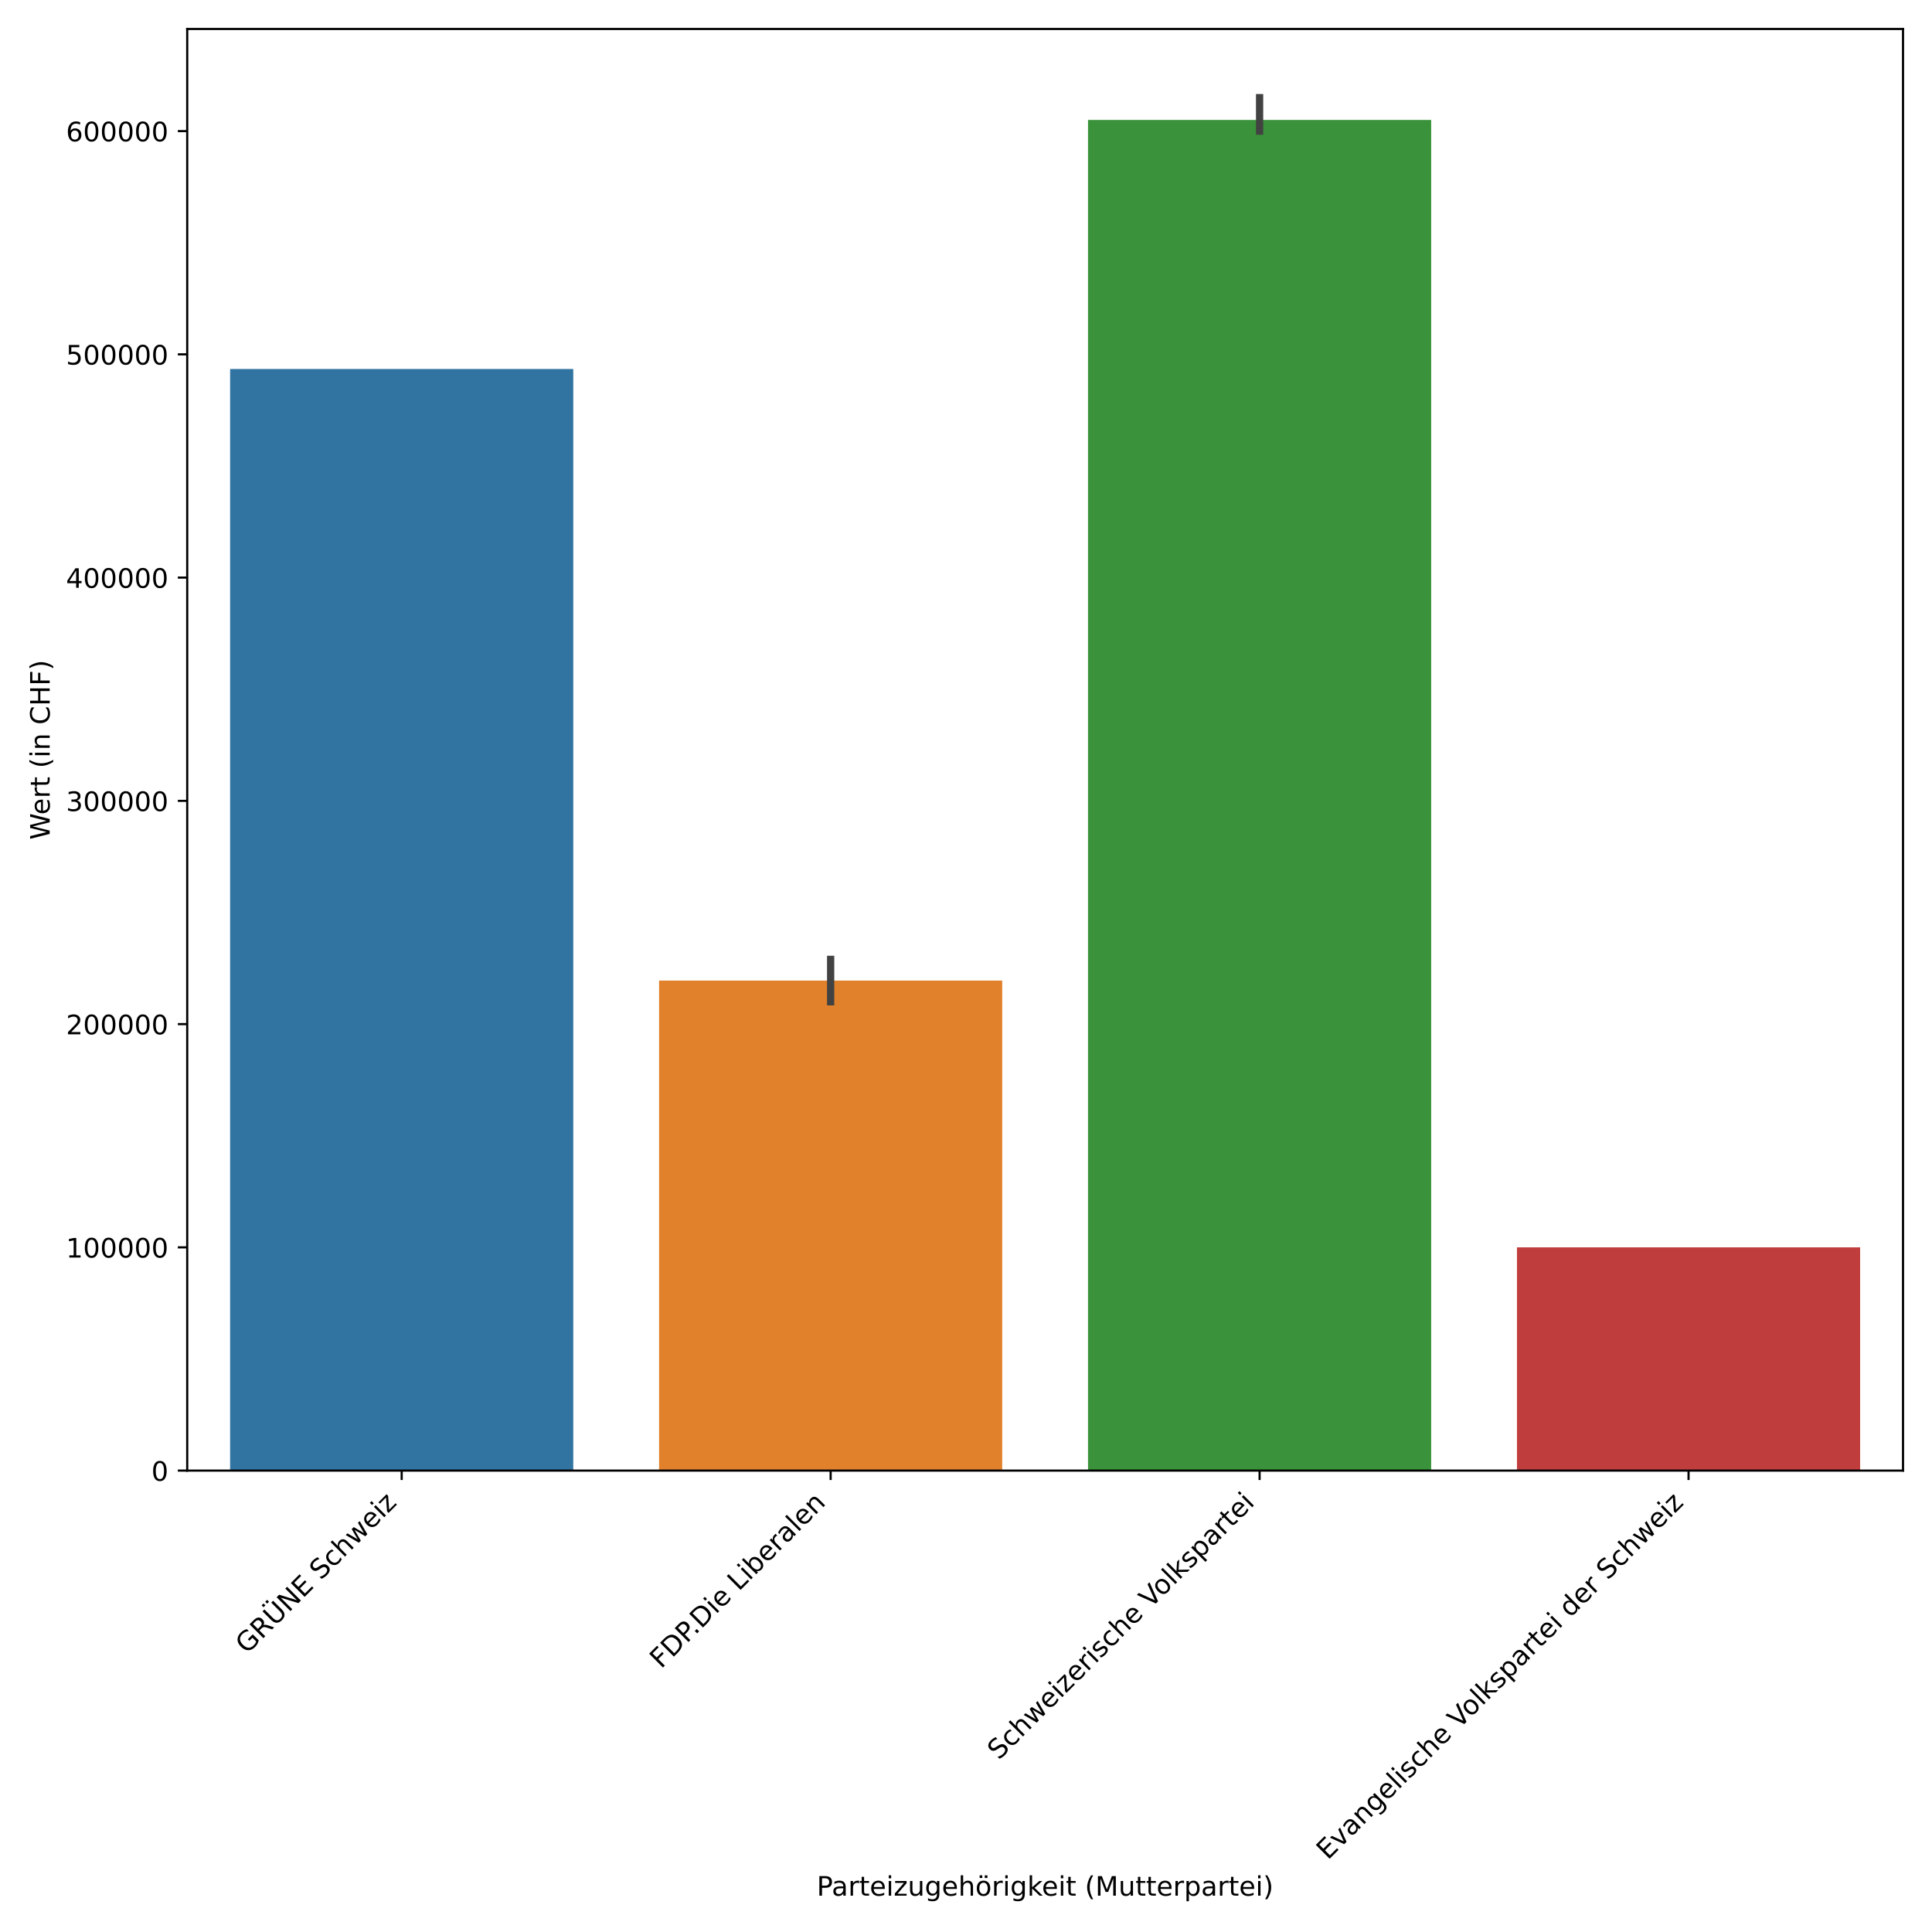
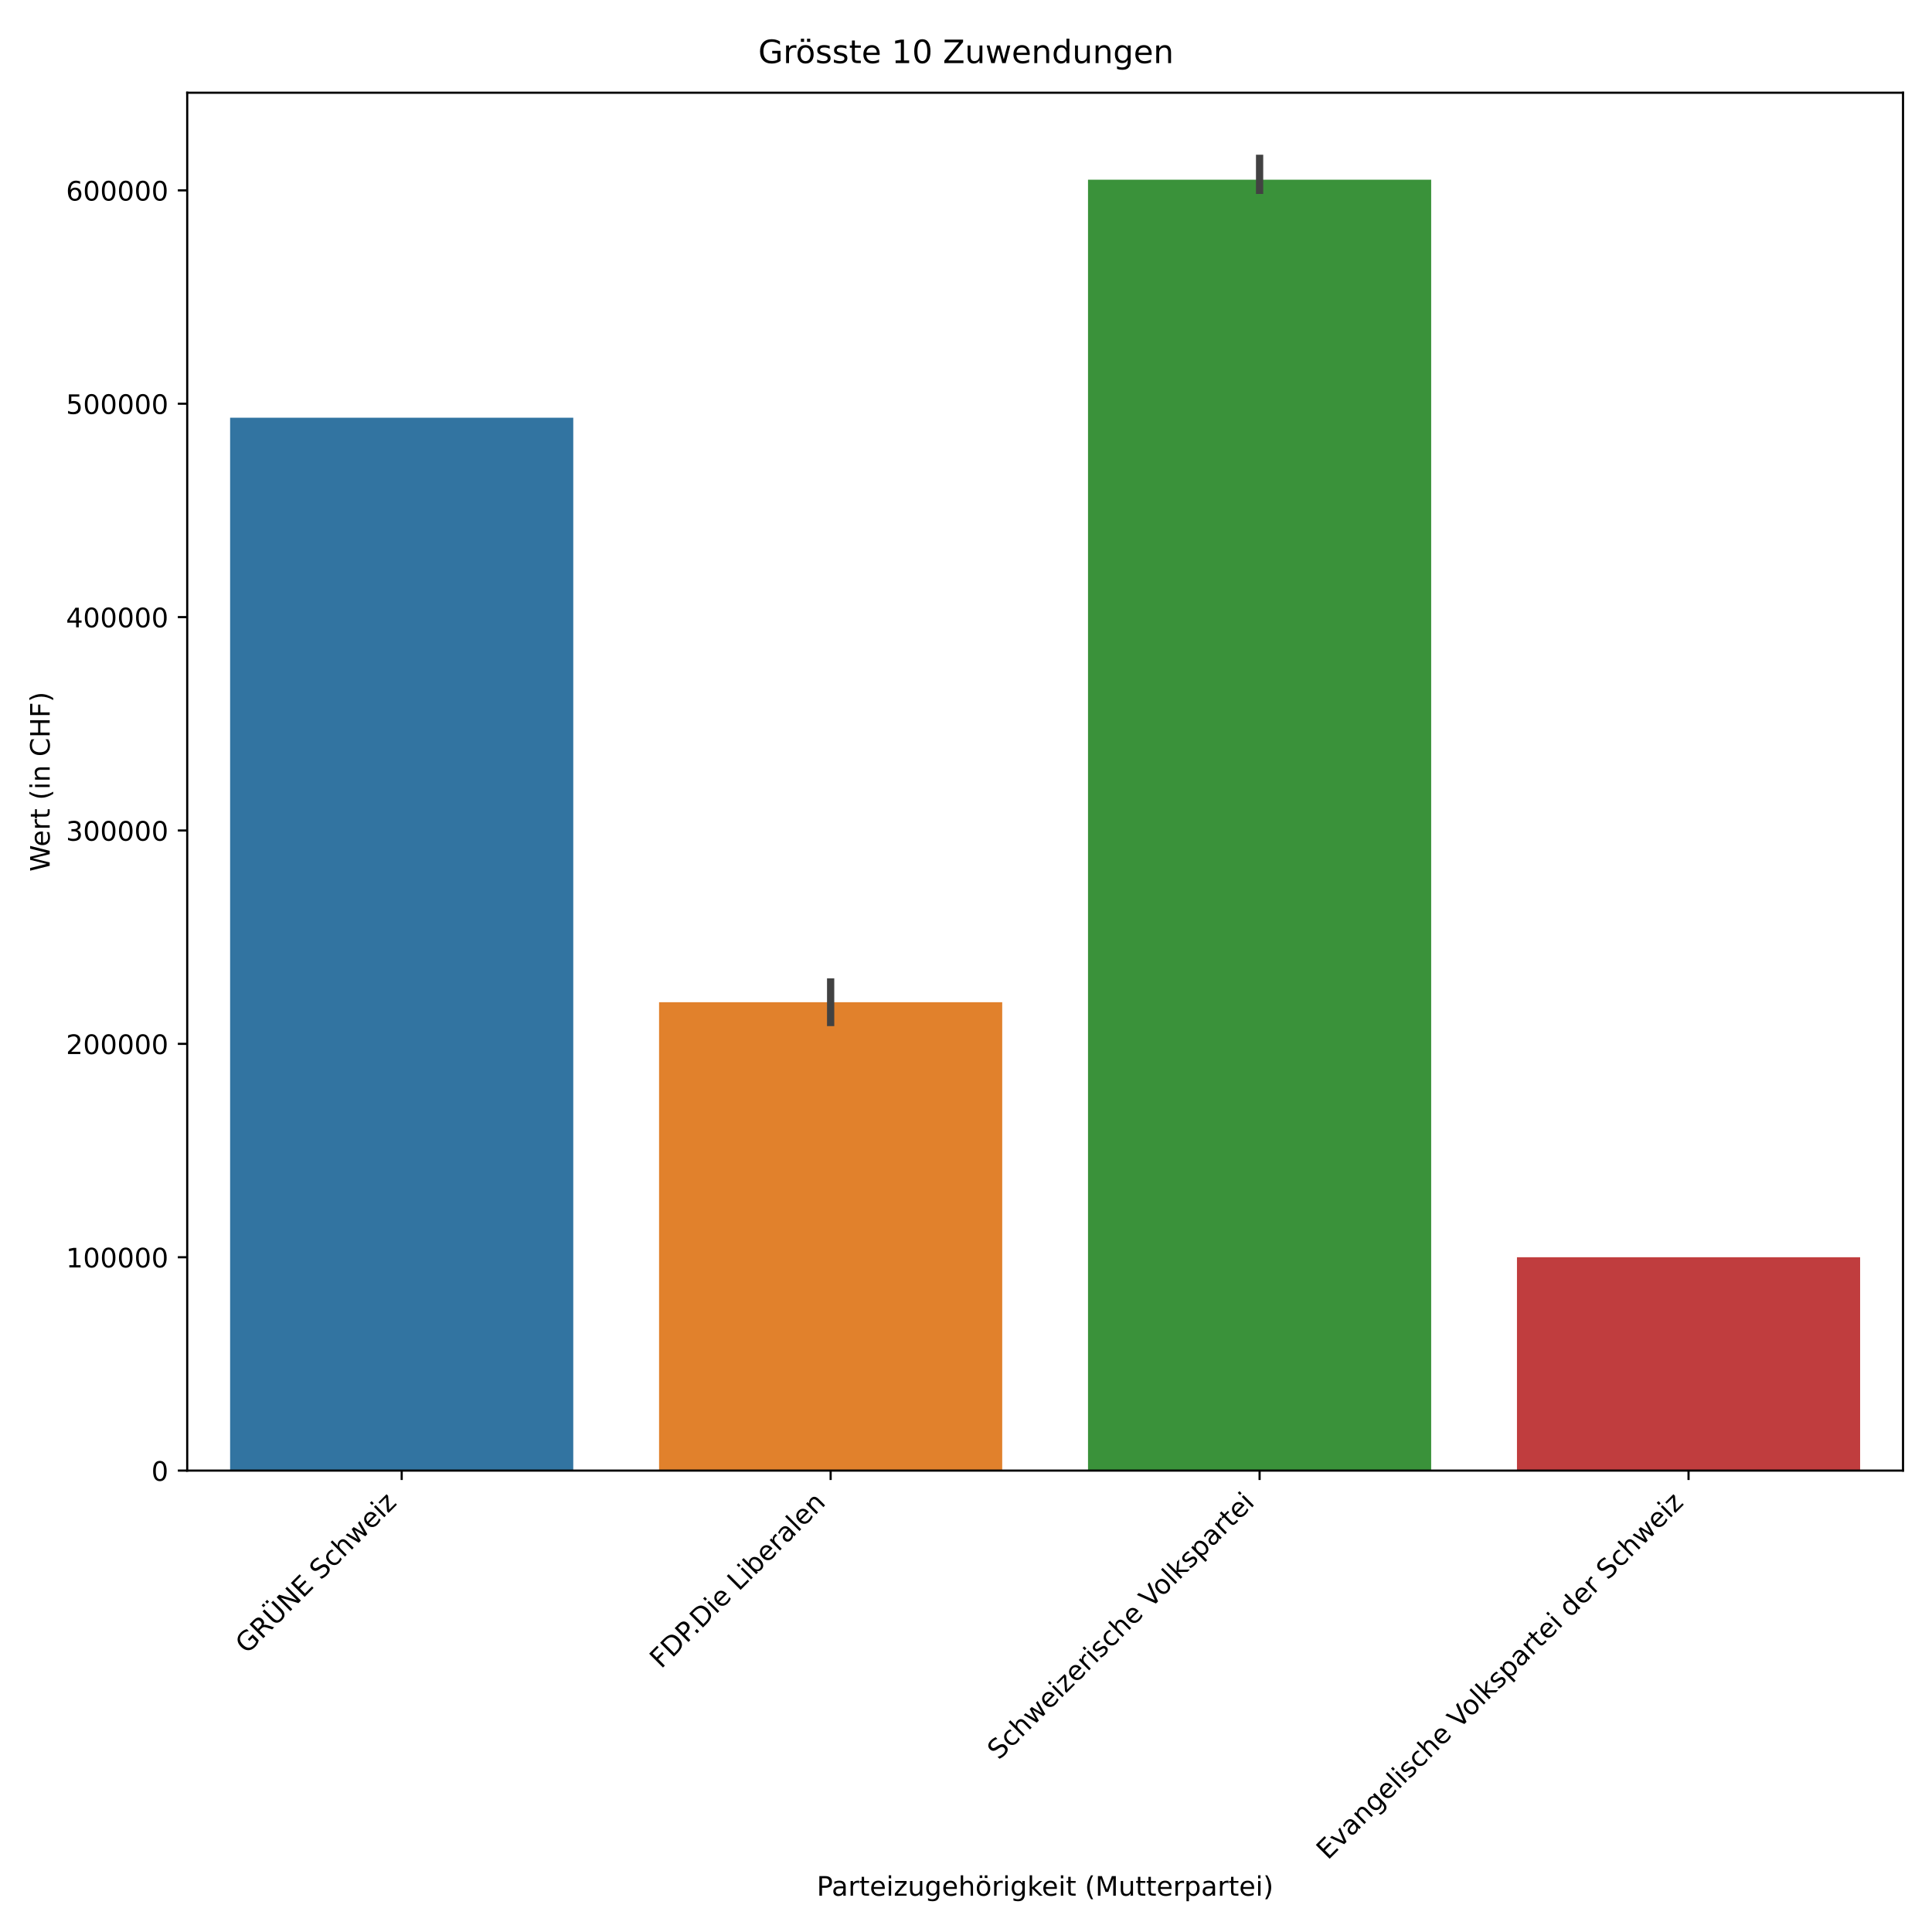
<svg xmlns="http://www.w3.org/2000/svg" xmlns:xlink="http://www.w3.org/1999/xlink" width="720pt" height="720pt" viewBox="0 0 720 720" version="1.1">
  <defs>
    <style type="text/css">*{stroke-linejoin: round; stroke-linecap: butt}</style>
  </defs>
  <g id="figure_1">
    <g id="patch_1">
      <path d="M 0 720  L 720 720  L 720 0  L 0 0  z " style="fill: #ffffff" />
    </g>
    <g id="axes_1">
      <g id="patch_2">
-         <path d="M 69.77 548.049  L 709.2 548.049  L 709.2 10.8  L 69.77 10.8  z " style="fill: #ffffff" />
+         <path d="M 69.77 548.049  L 709.2 548.049  L 709.2 34.56  L 69.77 34.56  z " style="fill: #ffffff" />
      </g>
      <g id="patch_3">
-         <path d="M 85.756 548.049  L 213.642 548.049  L 213.642 137.51  L 85.756 137.51  z " clip-path="url(#p9448853e9c)" style="fill: #3274a1" />
+         <path d="M 85.756 548.049  L 213.642 548.049  L 213.642 155.666  L 85.756 155.666  z " clip-path="url(#p81a9dfb0d1)" style="fill: #3274a1" />
      </g>
      <g id="patch_4">
-         <path d="M 245.613 548.049  L 373.499 548.049  L 373.499 365.43  L 245.613 365.43  z " clip-path="url(#p9448853e9c)" style="fill: #e1812c" />
+         <path d="M 245.613 548.049  L 373.499 548.049  L 373.499 373.507  L 245.613 373.507  z " clip-path="url(#p81a9dfb0d1)" style="fill: #e1812c" />
      </g>
      <g id="patch_5">
-         <path d="M 405.471 548.049  L 533.357 548.049  L 533.357 44.703  L 405.471 44.703  z " clip-path="url(#p9448853e9c)" style="fill: #3a923a" />
+         <path d="M 405.471 548.049  L 533.357 548.049  L 533.357 66.964  L 405.471 66.964  z " clip-path="url(#p81a9dfb0d1)" style="fill: #3a923a" />
      </g>
      <g id="patch_6">
-         <path d="M 565.328 548.049  L 693.214 548.049  L 693.214 464.852  L 565.328 464.852  z " clip-path="url(#p9448853e9c)" style="fill: #c03d3e" />
+         <path d="M 565.328 548.049  L 693.214 548.049  L 693.214 468.531  L 565.328 468.531  z " clip-path="url(#p81a9dfb0d1)" style="fill: #c03d3e" />
      </g>
      <g id="matplotlib.axis_1">
        <g id="xtick_1">
          <g id="line2d_1">
            <defs>
-               <path id="mc934dbb5d5" d="M 0 0  L 0 3.5  " style="stroke: #000000; stroke-width: 0.8" />
+               <path id="m076ecccdda" d="M 0 0  L 0 3.5  " style="stroke: #000000; stroke-width: 0.8" />
            </defs>
            <g>
-               <use xlink:href="#mc934dbb5d5" x="149.699" y="548.049" style="stroke: #000000; stroke-width: 0.8" />
+               <use xlink:href="#m076ecccdda" x="149.699" y="548.049" style="stroke: #000000; stroke-width: 0.8" />
            </g>
          </g>
          <g id="text_1">
            <g transform="translate(91.98779 616.6625) rotate(-45) scale(0.1 -0.1)">
              <defs>
                <path id="DejaVuSans-47" d="M 3809 666  L 3809 1919  L 2778 1919  L 2778 2438  L 4434 2438  L 4434 434  Q 4069 175 3628 42  Q 3188 -91 2688 -91  Q 1594 -91 976 548  Q 359 1188 359 2328  Q 359 3472 976 4111  Q 1594 4750 2688 4750  Q 3144 4750 3555 4637  Q 3966 4525 4313 4306  L 4313 3634  Q 3963 3931 3569 4081  Q 3175 4231 2741 4231  Q 1884 4231 1454 3753  Q 1025 3275 1025 2328  Q 1025 1384 1454 906  Q 1884 428 2741 428  Q 3075 428 3337 486  Q 3600 544 3809 666  z " transform="scale(0.015625)" />
                <path id="DejaVuSans-52" d="M 2841 2188  Q 3044 2119 3236 1894  Q 3428 1669 3622 1275  L 4263 0  L 3584 0  L 2988 1197  Q 2756 1666 2539 1819  Q 2322 1972 1947 1972  L 1259 1972  L 1259 0  L 628 0  L 628 4666  L 2053 4666  Q 2853 4666 3247 4331  Q 3641 3997 3641 3322  Q 3641 2881 3436 2590  Q 3231 2300 2841 2188  z M 1259 4147  L 1259 2491  L 2053 2491  Q 2509 2491 2742 2702  Q 2975 2913 2975 3322  Q 2975 3731 2742 3939  Q 2509 4147 2053 4147  L 1259 4147  z " transform="scale(0.015625)" />
                <path id="DejaVuSans-dc" d="M 556 4666  L 1191 4666  L 1191 1831  Q 1191 1081 1462 751  Q 1734 422 2344 422  Q 2950 422 3222 751  Q 3494 1081 3494 1831  L 3494 4666  L 4128 4666  L 4128 1753  Q 4128 841 3676 375  Q 3225 -91 2344 -91  Q 1459 -91 1007 375  Q 556 841 556 1753  L 556 4666  z M 2638 5830  L 3272 5830  L 3272 5196  L 2638 5196  L 2638 5830  z M 1416 5830  L 2050 5830  L 2050 5196  L 1416 5196  L 1416 5830  z " transform="scale(0.015625)" />
                <path id="DejaVuSans-4e" d="M 628 4666  L 1478 4666  L 3547 763  L 3547 4666  L 4159 4666  L 4159 0  L 3309 0  L 1241 3903  L 1241 0  L 628 0  L 628 4666  z " transform="scale(0.015625)" />
                <path id="DejaVuSans-45" d="M 628 4666  L 3578 4666  L 3578 4134  L 1259 4134  L 1259 2753  L 3481 2753  L 3481 2222  L 1259 2222  L 1259 531  L 3634 531  L 3634 0  L 628 0  L 628 4666  z " transform="scale(0.015625)" />
                <path id="DejaVuSans-20" transform="scale(0.015625)" />
                <path id="DejaVuSans-53" d="M 3425 4513  L 3425 3897  Q 3066 4069 2747 4153  Q 2428 4238 2131 4238  Q 1616 4238 1336 4038  Q 1056 3838 1056 3469  Q 1056 3159 1242 3001  Q 1428 2844 1947 2747  L 2328 2669  Q 3034 2534 3370 2195  Q 3706 1856 3706 1288  Q 3706 609 3251 259  Q 2797 -91 1919 -91  Q 1588 -91 1214 -16  Q 841 59 441 206  L 441 856  Q 825 641 1194 531  Q 1563 422 1919 422  Q 2459 422 2753 634  Q 3047 847 3047 1241  Q 3047 1584 2836 1778  Q 2625 1972 2144 2069  L 1759 2144  Q 1053 2284 737 2584  Q 422 2884 422 3419  Q 422 4038 858 4394  Q 1294 4750 2059 4750  Q 2388 4750 2728 4690  Q 3069 4631 3425 4513  z " transform="scale(0.015625)" />
                <path id="DejaVuSans-63" d="M 3122 3366  L 3122 2828  Q 2878 2963 2633 3030  Q 2388 3097 2138 3097  Q 1578 3097 1268 2742  Q 959 2388 959 1747  Q 959 1106 1268 751  Q 1578 397 2138 397  Q 2388 397 2633 464  Q 2878 531 3122 666  L 3122 134  Q 2881 22 2623 -34  Q 2366 -91 2075 -91  Q 1284 -91 818 406  Q 353 903 353 1747  Q 353 2603 823 3093  Q 1294 3584 2113 3584  Q 2378 3584 2631 3529  Q 2884 3475 3122 3366  z " transform="scale(0.015625)" />
                <path id="DejaVuSans-68" d="M 3513 2113  L 3513 0  L 2938 0  L 2938 2094  Q 2938 2591 2744 2837  Q 2550 3084 2163 3084  Q 1697 3084 1428 2787  Q 1159 2491 1159 1978  L 1159 0  L 581 0  L 581 4863  L 1159 4863  L 1159 2956  Q 1366 3272 1645 3428  Q 1925 3584 2291 3584  Q 2894 3584 3203 3211  Q 3513 2838 3513 2113  z " transform="scale(0.015625)" />
                <path id="DejaVuSans-77" d="M 269 3500  L 844 3500  L 1563 769  L 2278 3500  L 2956 3500  L 3675 769  L 4391 3500  L 4966 3500  L 4050 0  L 3372 0  L 2619 2869  L 1863 0  L 1184 0  L 269 3500  z " transform="scale(0.015625)" />
                <path id="DejaVuSans-65" d="M 3597 1894  L 3597 1613  L 953 1613  Q 991 1019 1311 708  Q 1631 397 2203 397  Q 2534 397 2845 478  Q 3156 559 3463 722  L 3463 178  Q 3153 47 2828 -22  Q 2503 -91 2169 -91  Q 1331 -91 842 396  Q 353 884 353 1716  Q 353 2575 817 3079  Q 1281 3584 2069 3584  Q 2775 3584 3186 3129  Q 3597 2675 3597 1894  z M 3022 2063  Q 3016 2534 2758 2815  Q 2500 3097 2075 3097  Q 1594 3097 1305 2825  Q 1016 2553 972 2059  L 3022 2063  z " transform="scale(0.015625)" />
                <path id="DejaVuSans-69" d="M 603 3500  L 1178 3500  L 1178 0  L 603 0  L 603 3500  z M 603 4863  L 1178 4863  L 1178 4134  L 603 4134  L 603 4863  z " transform="scale(0.015625)" />
                <path id="DejaVuSans-7a" d="M 353 3500  L 3084 3500  L 3084 2975  L 922 459  L 3084 459  L 3084 0  L 275 0  L 275 525  L 2438 3041  L 353 3041  L 353 3500  z " transform="scale(0.015625)" />
              </defs>
              <use xlink:href="#DejaVuSans-47" />
              <use xlink:href="#DejaVuSans-52" x="77.49" />
              <use xlink:href="#DejaVuSans-dc" x="146.973" />
              <use xlink:href="#DejaVuSans-4e" x="220.166" />
              <use xlink:href="#DejaVuSans-45" x="294.971" />
              <use xlink:href="#DejaVuSans-20" x="358.154" />
              <use xlink:href="#DejaVuSans-53" x="389.941" />
              <use xlink:href="#DejaVuSans-63" x="453.418" />
              <use xlink:href="#DejaVuSans-68" x="508.398" />
              <use xlink:href="#DejaVuSans-77" x="571.777" />
              <use xlink:href="#DejaVuSans-65" x="653.564" />
              <use xlink:href="#DejaVuSans-69" x="715.088" />
              <use xlink:href="#DejaVuSans-7a" x="742.871" />
            </g>
          </g>
        </g>
        <g id="xtick_2">
          <g id="line2d_2">
            <g>
-               <use xlink:href="#mc934dbb5d5" x="309.556" y="548.049" style="stroke: #000000; stroke-width: 0.8" />
+               <use xlink:href="#m076ecccdda" x="309.556" y="548.049" style="stroke: #000000; stroke-width: 0.8" />
            </g>
          </g>
          <g id="text_2">
            <g transform="translate(246.3796 622.1282) rotate(-45) scale(0.1 -0.1)">
              <defs>
                <path id="DejaVuSans-46" d="M 628 4666  L 3309 4666  L 3309 4134  L 1259 4134  L 1259 2759  L 3109 2759  L 3109 2228  L 1259 2228  L 1259 0  L 628 0  L 628 4666  z " transform="scale(0.015625)" />
                <path id="DejaVuSans-44" d="M 1259 4147  L 1259 519  L 2022 519  Q 2988 519 3436 956  Q 3884 1394 3884 2338  Q 3884 3275 3436 3711  Q 2988 4147 2022 4147  L 1259 4147  z M 628 4666  L 1925 4666  Q 3281 4666 3915 4102  Q 4550 3538 4550 2338  Q 4550 1131 3912 565  Q 3275 0 1925 0  L 628 0  L 628 4666  z " transform="scale(0.015625)" />
                <path id="DejaVuSans-50" d="M 1259 4147  L 1259 2394  L 2053 2394  Q 2494 2394 2734 2622  Q 2975 2850 2975 3272  Q 2975 3691 2734 3919  Q 2494 4147 2053 4147  L 1259 4147  z M 628 4666  L 2053 4666  Q 2838 4666 3239 4311  Q 3641 3956 3641 3272  Q 3641 2581 3239 2228  Q 2838 1875 2053 1875  L 1259 1875  L 1259 0  L 628 0  L 628 4666  z " transform="scale(0.015625)" />
                <path id="DejaVuSans-2e" d="M 684 794  L 1344 794  L 1344 0  L 684 0  L 684 794  z " transform="scale(0.015625)" />
                <path id="DejaVuSans-4c" d="M 628 4666  L 1259 4666  L 1259 531  L 3531 531  L 3531 0  L 628 0  L 628 4666  z " transform="scale(0.015625)" />
                <path id="DejaVuSans-62" d="M 3116 1747  Q 3116 2381 2855 2742  Q 2594 3103 2138 3103  Q 1681 3103 1420 2742  Q 1159 2381 1159 1747  Q 1159 1113 1420 752  Q 1681 391 2138 391  Q 2594 391 2855 752  Q 3116 1113 3116 1747  z M 1159 2969  Q 1341 3281 1617 3432  Q 1894 3584 2278 3584  Q 2916 3584 3314 3078  Q 3713 2572 3713 1747  Q 3713 922 3314 415  Q 2916 -91 2278 -91  Q 1894 -91 1617 61  Q 1341 213 1159 525  L 1159 0  L 581 0  L 581 4863  L 1159 4863  L 1159 2969  z " transform="scale(0.015625)" />
                <path id="DejaVuSans-72" d="M 2631 2963  Q 2534 3019 2420 3045  Q 2306 3072 2169 3072  Q 1681 3072 1420 2755  Q 1159 2438 1159 1844  L 1159 0  L 581 0  L 581 3500  L 1159 3500  L 1159 2956  Q 1341 3275 1631 3429  Q 1922 3584 2338 3584  Q 2397 3584 2469 3576  Q 2541 3569 2628 3553  L 2631 2963  z " transform="scale(0.015625)" />
                <path id="DejaVuSans-61" d="M 2194 1759  Q 1497 1759 1228 1600  Q 959 1441 959 1056  Q 959 750 1161 570  Q 1363 391 1709 391  Q 2188 391 2477 730  Q 2766 1069 2766 1631  L 2766 1759  L 2194 1759  z M 3341 1997  L 3341 0  L 2766 0  L 2766 531  Q 2569 213 2275 61  Q 1981 -91 1556 -91  Q 1019 -91 701 211  Q 384 513 384 1019  Q 384 1609 779 1909  Q 1175 2209 1959 2209  L 2766 2209  L 2766 2266  Q 2766 2663 2505 2880  Q 2244 3097 1772 3097  Q 1472 3097 1187 3025  Q 903 2953 641 2809  L 641 3341  Q 956 3463 1253 3523  Q 1550 3584 1831 3584  Q 2591 3584 2966 3190  Q 3341 2797 3341 1997  z " transform="scale(0.015625)" />
                <path id="DejaVuSans-6c" d="M 603 4863  L 1178 4863  L 1178 0  L 603 0  L 603 4863  z " transform="scale(0.015625)" />
                <path id="DejaVuSans-6e" d="M 3513 2113  L 3513 0  L 2938 0  L 2938 2094  Q 2938 2591 2744 2837  Q 2550 3084 2163 3084  Q 1697 3084 1428 2787  Q 1159 2491 1159 1978  L 1159 0  L 581 0  L 581 3500  L 1159 3500  L 1159 2956  Q 1366 3272 1645 3428  Q 1925 3584 2291 3584  Q 2894 3584 3203 3211  Q 3513 2838 3513 2113  z " transform="scale(0.015625)" />
              </defs>
              <use xlink:href="#DejaVuSans-46" />
              <use xlink:href="#DejaVuSans-44" x="57.52" />
              <use xlink:href="#DejaVuSans-50" x="134.521" />
              <use xlink:href="#DejaVuSans-2e" x="179.199" />
              <use xlink:href="#DejaVuSans-44" x="210.986" />
              <use xlink:href="#DejaVuSans-69" x="287.988" />
              <use xlink:href="#DejaVuSans-65" x="315.771" />
              <use xlink:href="#DejaVuSans-20" x="377.295" />
              <use xlink:href="#DejaVuSans-4c" x="409.082" />
              <use xlink:href="#DejaVuSans-69" x="464.795" />
              <use xlink:href="#DejaVuSans-62" x="492.578" />
              <use xlink:href="#DejaVuSans-65" x="556.055" />
              <use xlink:href="#DejaVuSans-72" x="617.578" />
              <use xlink:href="#DejaVuSans-61" x="658.691" />
              <use xlink:href="#DejaVuSans-6c" x="719.971" />
              <use xlink:href="#DejaVuSans-65" x="747.754" />
              <use xlink:href="#DejaVuSans-6e" x="809.277" />
            </g>
          </g>
        </g>
        <g id="xtick_3">
          <g id="line2d_3">
            <g>
-               <use xlink:href="#mc934dbb5d5" x="469.414" y="548.049" style="stroke: #000000; stroke-width: 0.8" />
+               <use xlink:href="#m076ecccdda" x="469.414" y="548.049" style="stroke: #000000; stroke-width: 0.8" />
            </g>
          </g>
          <g id="text_3">
            <g transform="translate(372.2274 656.1379) rotate(-45) scale(0.1 -0.1)">
              <defs>
                <path id="DejaVuSans-73" d="M 2834 3397  L 2834 2853  Q 2591 2978 2328 3040  Q 2066 3103 1784 3103  Q 1356 3103 1142 2972  Q 928 2841 928 2578  Q 928 2378 1081 2264  Q 1234 2150 1697 2047  L 1894 2003  Q 2506 1872 2764 1633  Q 3022 1394 3022 966  Q 3022 478 2636 193  Q 2250 -91 1575 -91  Q 1294 -91 989 -36  Q 684 19 347 128  L 347 722  Q 666 556 975 473  Q 1284 391 1588 391  Q 1994 391 2212 530  Q 2431 669 2431 922  Q 2431 1156 2273 1281  Q 2116 1406 1581 1522  L 1381 1569  Q 847 1681 609 1914  Q 372 2147 372 2553  Q 372 3047 722 3315  Q 1072 3584 1716 3584  Q 2034 3584 2315 3537  Q 2597 3491 2834 3397  z " transform="scale(0.015625)" />
                <path id="DejaVuSans-56" d="M 1831 0  L 50 4666  L 709 4666  L 2188 738  L 3669 4666  L 4325 4666  L 2547 0  L 1831 0  z " transform="scale(0.015625)" />
                <path id="DejaVuSans-6f" d="M 1959 3097  Q 1497 3097 1228 2736  Q 959 2375 959 1747  Q 959 1119 1226 758  Q 1494 397 1959 397  Q 2419 397 2687 759  Q 2956 1122 2956 1747  Q 2956 2369 2687 2733  Q 2419 3097 1959 3097  z M 1959 3584  Q 2709 3584 3137 3096  Q 3566 2609 3566 1747  Q 3566 888 3137 398  Q 2709 -91 1959 -91  Q 1206 -91 779 398  Q 353 888 353 1747  Q 353 2609 779 3096  Q 1206 3584 1959 3584  z " transform="scale(0.015625)" />
                <path id="DejaVuSans-6b" d="M 581 4863  L 1159 4863  L 1159 1991  L 2875 3500  L 3609 3500  L 1753 1863  L 3688 0  L 2938 0  L 1159 1709  L 1159 0  L 581 0  L 581 4863  z " transform="scale(0.015625)" />
                <path id="DejaVuSans-70" d="M 1159 525  L 1159 -1331  L 581 -1331  L 581 3500  L 1159 3500  L 1159 2969  Q 1341 3281 1617 3432  Q 1894 3584 2278 3584  Q 2916 3584 3314 3078  Q 3713 2572 3713 1747  Q 3713 922 3314 415  Q 2916 -91 2278 -91  Q 1894 -91 1617 61  Q 1341 213 1159 525  z M 3116 1747  Q 3116 2381 2855 2742  Q 2594 3103 2138 3103  Q 1681 3103 1420 2742  Q 1159 2381 1159 1747  Q 1159 1113 1420 752  Q 1681 391 2138 391  Q 2594 391 2855 752  Q 3116 1113 3116 1747  z " transform="scale(0.015625)" />
                <path id="DejaVuSans-74" d="M 1172 4494  L 1172 3500  L 2356 3500  L 2356 3053  L 1172 3053  L 1172 1153  Q 1172 725 1289 603  Q 1406 481 1766 481  L 2356 481  L 2356 0  L 1766 0  Q 1100 0 847 248  Q 594 497 594 1153  L 594 3053  L 172 3053  L 172 3500  L 594 3500  L 594 4494  L 1172 4494  z " transform="scale(0.015625)" />
              </defs>
              <use xlink:href="#DejaVuSans-53" />
              <use xlink:href="#DejaVuSans-63" x="63.477" />
              <use xlink:href="#DejaVuSans-68" x="118.457" />
              <use xlink:href="#DejaVuSans-77" x="181.836" />
              <use xlink:href="#DejaVuSans-65" x="263.623" />
              <use xlink:href="#DejaVuSans-69" x="325.146" />
              <use xlink:href="#DejaVuSans-7a" x="352.93" />
              <use xlink:href="#DejaVuSans-65" x="405.42" />
              <use xlink:href="#DejaVuSans-72" x="466.943" />
              <use xlink:href="#DejaVuSans-69" x="508.057" />
              <use xlink:href="#DejaVuSans-73" x="535.84" />
              <use xlink:href="#DejaVuSans-63" x="587.939" />
              <use xlink:href="#DejaVuSans-68" x="642.92" />
              <use xlink:href="#DejaVuSans-65" x="706.299" />
              <use xlink:href="#DejaVuSans-20" x="767.822" />
              <use xlink:href="#DejaVuSans-56" x="799.609" />
              <use xlink:href="#DejaVuSans-6f" x="860.268" />
              <use xlink:href="#DejaVuSans-6c" x="921.449" />
              <use xlink:href="#DejaVuSans-6b" x="949.232" />
              <use xlink:href="#DejaVuSans-73" x="1007.143" />
              <use xlink:href="#DejaVuSans-70" x="1059.242" />
              <use xlink:href="#DejaVuSans-61" x="1122.719" />
              <use xlink:href="#DejaVuSans-72" x="1183.998" />
              <use xlink:href="#DejaVuSans-74" x="1225.111" />
              <use xlink:href="#DejaVuSans-65" x="1264.32" />
              <use xlink:href="#DejaVuSans-69" x="1325.844" />
            </g>
          </g>
        </g>
        <g id="xtick_4">
          <g id="line2d_4">
            <g>
-               <use xlink:href="#mc934dbb5d5" x="629.271" y="548.049" style="stroke: #000000; stroke-width: 0.8" />
+               <use xlink:href="#m076ecccdda" x="629.271" y="548.049" style="stroke: #000000; stroke-width: 0.8" />
            </g>
          </g>
          <g id="text_4">
            <g transform="translate(494.8293 693.3936) rotate(-45) scale(0.1 -0.1)">
              <defs>
                <path id="DejaVuSans-76" d="M 191 3500  L 800 3500  L 1894 563  L 2988 3500  L 3597 3500  L 2284 0  L 1503 0  L 191 3500  z " transform="scale(0.015625)" />
                <path id="DejaVuSans-67" d="M 2906 1791  Q 2906 2416 2648 2759  Q 2391 3103 1925 3103  Q 1463 3103 1205 2759  Q 947 2416 947 1791  Q 947 1169 1205 825  Q 1463 481 1925 481  Q 2391 481 2648 825  Q 2906 1169 2906 1791  z M 3481 434  Q 3481 -459 3084 -895  Q 2688 -1331 1869 -1331  Q 1566 -1331 1297 -1286  Q 1028 -1241 775 -1147  L 775 -588  Q 1028 -725 1275 -790  Q 1522 -856 1778 -856  Q 2344 -856 2625 -561  Q 2906 -266 2906 331  L 2906 616  Q 2728 306 2450 153  Q 2172 0 1784 0  Q 1141 0 747 490  Q 353 981 353 1791  Q 353 2603 747 3093  Q 1141 3584 1784 3584  Q 2172 3584 2450 3431  Q 2728 3278 2906 2969  L 2906 3500  L 3481 3500  L 3481 434  z " transform="scale(0.015625)" />
                <path id="DejaVuSans-64" d="M 2906 2969  L 2906 4863  L 3481 4863  L 3481 0  L 2906 0  L 2906 525  Q 2725 213 2448 61  Q 2172 -91 1784 -91  Q 1150 -91 751 415  Q 353 922 353 1747  Q 353 2572 751 3078  Q 1150 3584 1784 3584  Q 2172 3584 2448 3432  Q 2725 3281 2906 2969  z M 947 1747  Q 947 1113 1208 752  Q 1469 391 1925 391  Q 2381 391 2643 752  Q 2906 1113 2906 1747  Q 2906 2381 2643 2742  Q 2381 3103 1925 3103  Q 1469 3103 1208 2742  Q 947 2381 947 1747  z " transform="scale(0.015625)" />
              </defs>
              <use xlink:href="#DejaVuSans-45" />
              <use xlink:href="#DejaVuSans-76" x="63.184" />
              <use xlink:href="#DejaVuSans-61" x="122.363" />
              <use xlink:href="#DejaVuSans-6e" x="183.643" />
              <use xlink:href="#DejaVuSans-67" x="247.021" />
              <use xlink:href="#DejaVuSans-65" x="310.498" />
              <use xlink:href="#DejaVuSans-6c" x="372.021" />
              <use xlink:href="#DejaVuSans-69" x="399.805" />
              <use xlink:href="#DejaVuSans-73" x="427.588" />
              <use xlink:href="#DejaVuSans-63" x="479.688" />
              <use xlink:href="#DejaVuSans-68" x="534.668" />
              <use xlink:href="#DejaVuSans-65" x="598.047" />
              <use xlink:href="#DejaVuSans-20" x="659.57" />
              <use xlink:href="#DejaVuSans-56" x="691.357" />
              <use xlink:href="#DejaVuSans-6f" x="752.016" />
              <use xlink:href="#DejaVuSans-6c" x="813.197" />
              <use xlink:href="#DejaVuSans-6b" x="840.98" />
              <use xlink:href="#DejaVuSans-73" x="898.891" />
              <use xlink:href="#DejaVuSans-70" x="950.99" />
              <use xlink:href="#DejaVuSans-61" x="1014.467" />
              <use xlink:href="#DejaVuSans-72" x="1075.746" />
              <use xlink:href="#DejaVuSans-74" x="1116.859" />
              <use xlink:href="#DejaVuSans-65" x="1156.068" />
              <use xlink:href="#DejaVuSans-69" x="1217.592" />
              <use xlink:href="#DejaVuSans-20" x="1245.375" />
              <use xlink:href="#DejaVuSans-64" x="1277.162" />
              <use xlink:href="#DejaVuSans-65" x="1340.639" />
              <use xlink:href="#DejaVuSans-72" x="1402.162" />
              <use xlink:href="#DejaVuSans-20" x="1443.275" />
              <use xlink:href="#DejaVuSans-53" x="1475.062" />
              <use xlink:href="#DejaVuSans-63" x="1538.539" />
              <use xlink:href="#DejaVuSans-68" x="1593.52" />
              <use xlink:href="#DejaVuSans-77" x="1656.898" />
              <use xlink:href="#DejaVuSans-65" x="1738.686" />
              <use xlink:href="#DejaVuSans-69" x="1800.209" />
              <use xlink:href="#DejaVuSans-7a" x="1827.992" />
            </g>
          </g>
        </g>
        <g id="text_5">
          <g transform="translate(304.3741 706.4626) scale(0.1 -0.1)">
            <defs>
              <path id="DejaVuSans-75" d="M 544 1381  L 544 3500  L 1119 3500  L 1119 1403  Q 1119 906 1312 657  Q 1506 409 1894 409  Q 2359 409 2629 706  Q 2900 1003 2900 1516  L 2900 3500  L 3475 3500  L 3475 0  L 2900 0  L 2900 538  Q 2691 219 2414 64  Q 2138 -91 1772 -91  Q 1169 -91 856 284  Q 544 659 544 1381  z M 1991 3584  L 1991 3584  z " transform="scale(0.015625)" />
              <path id="DejaVuSans-f6" d="M 1959 3097  Q 1497 3097 1228 2736  Q 959 2375 959 1747  Q 959 1119 1226 758  Q 1494 397 1959 397  Q 2419 397 2687 759  Q 2956 1122 2956 1747  Q 2956 2369 2687 2733  Q 2419 3097 1959 3097  z M 1959 3584  Q 2709 3584 3137 3096  Q 3566 2609 3566 1747  Q 3566 888 3137 398  Q 2709 -91 1959 -91  Q 1206 -91 779 398  Q 353 888 353 1747  Q 353 2609 779 3096  Q 1206 3584 1959 3584  z M 2254 4850  L 2888 4850  L 2888 4219  L 2254 4219  L 2254 4850  z M 1032 4850  L 1666 4850  L 1666 4219  L 1032 4219  L 1032 4850  z " transform="scale(0.015625)" />
              <path id="DejaVuSans-28" d="M 1984 4856  Q 1566 4138 1362 3434  Q 1159 2731 1159 2009  Q 1159 1288 1364 580  Q 1569 -128 1984 -844  L 1484 -844  Q 1016 -109 783 600  Q 550 1309 550 2009  Q 550 2706 781 3412  Q 1013 4119 1484 4856  L 1984 4856  z " transform="scale(0.015625)" />
              <path id="DejaVuSans-4d" d="M 628 4666  L 1569 4666  L 2759 1491  L 3956 4666  L 4897 4666  L 4897 0  L 4281 0  L 4281 4097  L 3078 897  L 2444 897  L 1241 4097  L 1241 0  L 628 0  L 628 4666  z " transform="scale(0.015625)" />
              <path id="DejaVuSans-29" d="M 513 4856  L 1013 4856  Q 1481 4119 1714 3412  Q 1947 2706 1947 2009  Q 1947 1309 1714 600  Q 1481 -109 1013 -844  L 513 -844  Q 928 -128 1133 580  Q 1338 1288 1338 2009  Q 1338 2731 1133 3434  Q 928 4138 513 4856  z " transform="scale(0.015625)" />
            </defs>
            <use xlink:href="#DejaVuSans-50" />
            <use xlink:href="#DejaVuSans-61" x="55.803" />
            <use xlink:href="#DejaVuSans-72" x="117.082" />
            <use xlink:href="#DejaVuSans-74" x="158.195" />
            <use xlink:href="#DejaVuSans-65" x="197.404" />
            <use xlink:href="#DejaVuSans-69" x="258.928" />
            <use xlink:href="#DejaVuSans-7a" x="286.711" />
            <use xlink:href="#DejaVuSans-75" x="339.201" />
            <use xlink:href="#DejaVuSans-67" x="402.58" />
            <use xlink:href="#DejaVuSans-65" x="466.057" />
            <use xlink:href="#DejaVuSans-68" x="527.58" />
            <use xlink:href="#DejaVuSans-f6" x="590.959" />
            <use xlink:href="#DejaVuSans-72" x="652.141" />
            <use xlink:href="#DejaVuSans-69" x="693.254" />
            <use xlink:href="#DejaVuSans-67" x="721.037" />
            <use xlink:href="#DejaVuSans-6b" x="784.514" />
            <use xlink:href="#DejaVuSans-65" x="838.799" />
            <use xlink:href="#DejaVuSans-69" x="900.322" />
            <use xlink:href="#DejaVuSans-74" x="928.105" />
            <use xlink:href="#DejaVuSans-20" x="967.314" />
            <use xlink:href="#DejaVuSans-28" x="999.102" />
            <use xlink:href="#DejaVuSans-4d" x="1038.115" />
            <use xlink:href="#DejaVuSans-75" x="1124.395" />
            <use xlink:href="#DejaVuSans-74" x="1187.773" />
            <use xlink:href="#DejaVuSans-74" x="1226.982" />
            <use xlink:href="#DejaVuSans-65" x="1266.191" />
            <use xlink:href="#DejaVuSans-72" x="1327.715" />
            <use xlink:href="#DejaVuSans-70" x="1368.828" />
            <use xlink:href="#DejaVuSans-61" x="1432.305" />
            <use xlink:href="#DejaVuSans-72" x="1493.584" />
            <use xlink:href="#DejaVuSans-74" x="1534.697" />
            <use xlink:href="#DejaVuSans-65" x="1573.906" />
            <use xlink:href="#DejaVuSans-69" x="1635.43" />
            <use xlink:href="#DejaVuSans-29" x="1663.213" />
          </g>
        </g>
      </g>
      <g id="matplotlib.axis_2">
        <g id="ytick_1">
          <g id="line2d_5">
            <defs>
-               <path id="mf9e3a69194" d="M 0 0  L -3.5 0  " style="stroke: #000000; stroke-width: 0.8" />
+               <path id="mf636e18feb" d="M 0 0  L -3.5 0  " style="stroke: #000000; stroke-width: 0.8" />
            </defs>
            <g>
-               <use xlink:href="#mf9e3a69194" x="69.77" y="548.049" style="stroke: #000000; stroke-width: 0.8" />
+               <use xlink:href="#mf636e18feb" x="69.77" y="548.049" style="stroke: #000000; stroke-width: 0.8" />
            </g>
          </g>
          <g id="text_6">
            <g transform="translate(56.4075 551.8484) scale(0.1 -0.1)">
              <defs>
                <path id="DejaVuSans-30" d="M 2034 4250  Q 1547 4250 1301 3770  Q 1056 3291 1056 2328  Q 1056 1369 1301 889  Q 1547 409 2034 409  Q 2525 409 2770 889  Q 3016 1369 3016 2328  Q 3016 3291 2770 3770  Q 2525 4250 2034 4250  z M 2034 4750  Q 2819 4750 3233 4129  Q 3647 3509 3647 2328  Q 3647 1150 3233 529  Q 2819 -91 2034 -91  Q 1250 -91 836 529  Q 422 1150 422 2328  Q 422 3509 836 4129  Q 1250 4750 2034 4750  z " transform="scale(0.015625)" />
              </defs>
              <use xlink:href="#DejaVuSans-30" />
            </g>
          </g>
        </g>
        <g id="ytick_2">
          <g id="line2d_6">
            <g>
-               <use xlink:href="#mf9e3a69194" x="69.77" y="464.852" style="stroke: #000000; stroke-width: 0.8" />
+               <use xlink:href="#mf636e18feb" x="69.77" y="468.531" style="stroke: #000000; stroke-width: 0.8" />
            </g>
          </g>
          <g id="text_7">
-             <g transform="translate(24.595 468.6507) scale(0.1 -0.1)">
+             <g transform="translate(24.595 472.3302) scale(0.1 -0.1)">
              <defs>
                <path id="DejaVuSans-31" d="M 794 531  L 1825 531  L 1825 4091  L 703 3866  L 703 4441  L 1819 4666  L 2450 4666  L 2450 531  L 3481 531  L 3481 0  L 794 0  L 794 531  z " transform="scale(0.015625)" />
              </defs>
              <use xlink:href="#DejaVuSans-31" />
              <use xlink:href="#DejaVuSans-30" x="63.623" />
              <use xlink:href="#DejaVuSans-30" x="127.246" />
              <use xlink:href="#DejaVuSans-30" x="190.869" />
              <use xlink:href="#DejaVuSans-30" x="254.492" />
              <use xlink:href="#DejaVuSans-30" x="318.115" />
            </g>
          </g>
        </g>
        <g id="ytick_3">
          <g id="line2d_7">
            <g>
-               <use xlink:href="#mf9e3a69194" x="69.77" y="381.654" style="stroke: #000000; stroke-width: 0.8" />
+               <use xlink:href="#mf636e18feb" x="69.77" y="389.013" style="stroke: #000000; stroke-width: 0.8" />
            </g>
          </g>
          <g id="text_8">
-             <g transform="translate(24.595 385.453) scale(0.1 -0.1)">
+             <g transform="translate(24.595 392.8119) scale(0.1 -0.1)">
              <defs>
                <path id="DejaVuSans-32" d="M 1228 531  L 3431 531  L 3431 0  L 469 0  L 469 531  Q 828 903 1448 1529  Q 2069 2156 2228 2338  Q 2531 2678 2651 2914  Q 2772 3150 2772 3378  Q 2772 3750 2511 3984  Q 2250 4219 1831 4219  Q 1534 4219 1204 4116  Q 875 4013 500 3803  L 500 4441  Q 881 4594 1212 4672  Q 1544 4750 1819 4750  Q 2544 4750 2975 4387  Q 3406 4025 3406 3419  Q 3406 3131 3298 2873  Q 3191 2616 2906 2266  Q 2828 2175 2409 1742  Q 1991 1309 1228 531  z " transform="scale(0.015625)" />
              </defs>
              <use xlink:href="#DejaVuSans-32" />
              <use xlink:href="#DejaVuSans-30" x="63.623" />
              <use xlink:href="#DejaVuSans-30" x="127.246" />
              <use xlink:href="#DejaVuSans-30" x="190.869" />
              <use xlink:href="#DejaVuSans-30" x="254.492" />
              <use xlink:href="#DejaVuSans-30" x="318.115" />
            </g>
          </g>
        </g>
        <g id="ytick_4">
          <g id="line2d_8">
            <g>
-               <use xlink:href="#mf9e3a69194" x="69.77" y="298.456" style="stroke: #000000; stroke-width: 0.8" />
+               <use xlink:href="#mf636e18feb" x="69.77" y="309.494" style="stroke: #000000; stroke-width: 0.8" />
            </g>
          </g>
          <g id="text_9">
-             <g transform="translate(24.595 302.2553) scale(0.1 -0.1)">
+             <g transform="translate(24.595 313.2936) scale(0.1 -0.1)">
              <defs>
                <path id="DejaVuSans-33" d="M 2597 2516  Q 3050 2419 3304 2112  Q 3559 1806 3559 1356  Q 3559 666 3084 287  Q 2609 -91 1734 -91  Q 1441 -91 1130 -33  Q 819 25 488 141  L 488 750  Q 750 597 1062 519  Q 1375 441 1716 441  Q 2309 441 2620 675  Q 2931 909 2931 1356  Q 2931 1769 2642 2001  Q 2353 2234 1838 2234  L 1294 2234  L 1294 2753  L 1863 2753  Q 2328 2753 2575 2939  Q 2822 3125 2822 3475  Q 2822 3834 2567 4026  Q 2313 4219 1838 4219  Q 1578 4219 1281 4162  Q 984 4106 628 3988  L 628 4550  Q 988 4650 1302 4700  Q 1616 4750 1894 4750  Q 2613 4750 3031 4423  Q 3450 4097 3450 3541  Q 3450 3153 3228 2886  Q 3006 2619 2597 2516  z " transform="scale(0.015625)" />
              </defs>
              <use xlink:href="#DejaVuSans-33" />
              <use xlink:href="#DejaVuSans-30" x="63.623" />
              <use xlink:href="#DejaVuSans-30" x="127.246" />
              <use xlink:href="#DejaVuSans-30" x="190.869" />
              <use xlink:href="#DejaVuSans-30" x="254.492" />
              <use xlink:href="#DejaVuSans-30" x="318.115" />
            </g>
          </g>
        </g>
        <g id="ytick_5">
          <g id="line2d_9">
            <g>
-               <use xlink:href="#mf9e3a69194" x="69.77" y="215.258" style="stroke: #000000; stroke-width: 0.8" />
+               <use xlink:href="#mf636e18feb" x="69.77" y="229.976" style="stroke: #000000; stroke-width: 0.8" />
            </g>
          </g>
          <g id="text_10">
-             <g transform="translate(24.595 219.0576) scale(0.1 -0.1)">
+             <g transform="translate(24.595 233.7754) scale(0.1 -0.1)">
              <defs>
                <path id="DejaVuSans-34" d="M 2419 4116  L 825 1625  L 2419 1625  L 2419 4116  z M 2253 4666  L 3047 4666  L 3047 1625  L 3713 1625  L 3713 1100  L 3047 1100  L 3047 0  L 2419 0  L 2419 1100  L 313 1100  L 313 1709  L 2253 4666  z " transform="scale(0.015625)" />
              </defs>
              <use xlink:href="#DejaVuSans-34" />
              <use xlink:href="#DejaVuSans-30" x="63.623" />
              <use xlink:href="#DejaVuSans-30" x="127.246" />
              <use xlink:href="#DejaVuSans-30" x="190.869" />
              <use xlink:href="#DejaVuSans-30" x="254.492" />
              <use xlink:href="#DejaVuSans-30" x="318.115" />
            </g>
          </g>
        </g>
        <g id="ytick_6">
          <g id="line2d_10">
            <g>
-               <use xlink:href="#mf9e3a69194" x="69.77" y="132.061" style="stroke: #000000; stroke-width: 0.8" />
+               <use xlink:href="#mf636e18feb" x="69.77" y="150.458" style="stroke: #000000; stroke-width: 0.8" />
            </g>
          </g>
          <g id="text_11">
-             <g transform="translate(24.595 135.8599) scale(0.1 -0.1)">
+             <g transform="translate(24.595 154.2571) scale(0.1 -0.1)">
              <defs>
                <path id="DejaVuSans-35" d="M 691 4666  L 3169 4666  L 3169 4134  L 1269 4134  L 1269 2991  Q 1406 3038 1543 3061  Q 1681 3084 1819 3084  Q 2600 3084 3056 2656  Q 3513 2228 3513 1497  Q 3513 744 3044 326  Q 2575 -91 1722 -91  Q 1428 -91 1123 -41  Q 819 9 494 109  L 494 744  Q 775 591 1075 516  Q 1375 441 1709 441  Q 2250 441 2565 725  Q 2881 1009 2881 1497  Q 2881 1984 2565 2268  Q 2250 2553 1709 2553  Q 1456 2553 1204 2497  Q 953 2441 691 2322  L 691 4666  z " transform="scale(0.015625)" />
              </defs>
              <use xlink:href="#DejaVuSans-35" />
              <use xlink:href="#DejaVuSans-30" x="63.623" />
              <use xlink:href="#DejaVuSans-30" x="127.246" />
              <use xlink:href="#DejaVuSans-30" x="190.869" />
              <use xlink:href="#DejaVuSans-30" x="254.492" />
              <use xlink:href="#DejaVuSans-30" x="318.115" />
            </g>
          </g>
        </g>
        <g id="ytick_7">
          <g id="line2d_11">
            <g>
-               <use xlink:href="#mf9e3a69194" x="69.77" y="48.863" style="stroke: #000000; stroke-width: 0.8" />
+               <use xlink:href="#mf636e18feb" x="69.77" y="70.94" style="stroke: #000000; stroke-width: 0.8" />
            </g>
          </g>
          <g id="text_12">
-             <g transform="translate(24.595 52.66217) scale(0.1 -0.1)">
+             <g transform="translate(24.595 74.73883) scale(0.1 -0.1)">
              <defs>
                <path id="DejaVuSans-36" d="M 2113 2584  Q 1688 2584 1439 2293  Q 1191 2003 1191 1497  Q 1191 994 1439 701  Q 1688 409 2113 409  Q 2538 409 2786 701  Q 3034 994 3034 1497  Q 3034 2003 2786 2293  Q 2538 2584 2113 2584  z M 3366 4563  L 3366 3988  Q 3128 4100 2886 4159  Q 2644 4219 2406 4219  Q 1781 4219 1451 3797  Q 1122 3375 1075 2522  Q 1259 2794 1537 2939  Q 1816 3084 2150 3084  Q 2853 3084 3261 2657  Q 3669 2231 3669 1497  Q 3669 778 3244 343  Q 2819 -91 2113 -91  Q 1303 -91 875 529  Q 447 1150 447 2328  Q 447 3434 972 4092  Q 1497 4750 2381 4750  Q 2619 4750 2861 4703  Q 3103 4656 3366 4563  z " transform="scale(0.015625)" />
              </defs>
              <use xlink:href="#DejaVuSans-36" />
              <use xlink:href="#DejaVuSans-30" x="63.623" />
              <use xlink:href="#DejaVuSans-30" x="127.246" />
              <use xlink:href="#DejaVuSans-30" x="190.869" />
              <use xlink:href="#DejaVuSans-30" x="254.492" />
              <use xlink:href="#DejaVuSans-30" x="318.115" />
            </g>
          </g>
        </g>
        <g id="text_13">
-           <g transform="translate(18.51531 312.9316) rotate(-90) scale(0.1 -0.1)">
+           <g transform="translate(18.51531 324.8116) rotate(-90) scale(0.1 -0.1)">
            <defs>
              <path id="DejaVuSans-57" d="M 213 4666  L 850 4666  L 1831 722  L 2809 4666  L 3519 4666  L 4500 722  L 5478 4666  L 6119 4666  L 4947 0  L 4153 0  L 3169 4050  L 2175 0  L 1381 0  L 213 4666  z " transform="scale(0.015625)" />
              <path id="DejaVuSans-43" d="M 4122 4306  L 4122 3641  Q 3803 3938 3442 4084  Q 3081 4231 2675 4231  Q 1875 4231 1450 3742  Q 1025 3253 1025 2328  Q 1025 1406 1450 917  Q 1875 428 2675 428  Q 3081 428 3442 575  Q 3803 722 4122 1019  L 4122 359  Q 3791 134 3420 21  Q 3050 -91 2638 -91  Q 1578 -91 968 557  Q 359 1206 359 2328  Q 359 3453 968 4101  Q 1578 4750 2638 4750  Q 3056 4750 3426 4639  Q 3797 4528 4122 4306  z " transform="scale(0.015625)" />
              <path id="DejaVuSans-48" d="M 628 4666  L 1259 4666  L 1259 2753  L 3553 2753  L 3553 4666  L 4184 4666  L 4184 0  L 3553 0  L 3553 2222  L 1259 2222  L 1259 0  L 628 0  L 628 4666  z " transform="scale(0.015625)" />
            </defs>
            <use xlink:href="#DejaVuSans-57" />
            <use xlink:href="#DejaVuSans-65" x="93.002" />
            <use xlink:href="#DejaVuSans-72" x="154.525" />
            <use xlink:href="#DejaVuSans-74" x="195.639" />
            <use xlink:href="#DejaVuSans-20" x="234.848" />
            <use xlink:href="#DejaVuSans-28" x="266.635" />
            <use xlink:href="#DejaVuSans-69" x="305.648" />
            <use xlink:href="#DejaVuSans-6e" x="333.432" />
            <use xlink:href="#DejaVuSans-20" x="396.811" />
            <use xlink:href="#DejaVuSans-43" x="428.598" />
            <use xlink:href="#DejaVuSans-48" x="498.422" />
            <use xlink:href="#DejaVuSans-46" x="573.617" />
            <use xlink:href="#DejaVuSans-29" x="631.137" />
          </g>
        </g>
      </g>
      <g id="line2d_12">
-         <path clip-path="url(#p9448853e9c)" style="fill: none; stroke: #424242; stroke-width: 2.7; stroke-linecap: square" />
+         <path clip-path="url(#p81a9dfb0d1)" style="fill: none; stroke: #424242; stroke-width: 2.7; stroke-linecap: square" />
      </g>
      <g id="line2d_13">
-         <path d="M 309.556 373.334  L 309.556 357.526  " clip-path="url(#p9448853e9c)" style="fill: none; stroke: #424242; stroke-width: 2.7; stroke-linecap: square" />
+         <path d="M 309.556 381.061  L 309.556 365.952  " clip-path="url(#p81a9dfb0d1)" style="fill: none; stroke: #424242; stroke-width: 2.7; stroke-linecap: square" />
      </g>
      <g id="line2d_14">
-         <path d="M 469.414 48.863  L 469.414 36.383  " clip-path="url(#p9448853e9c)" style="fill: none; stroke: #424242; stroke-width: 2.7; stroke-linecap: square" />
+         <path d="M 469.414 70.94  L 469.414 59.012  " clip-path="url(#p81a9dfb0d1)" style="fill: none; stroke: #424242; stroke-width: 2.7; stroke-linecap: square" />
      </g>
      <g id="line2d_15">
-         <path clip-path="url(#p9448853e9c)" style="fill: none; stroke: #424242; stroke-width: 2.7; stroke-linecap: square" />
+         <path clip-path="url(#p81a9dfb0d1)" style="fill: none; stroke: #424242; stroke-width: 2.7; stroke-linecap: square" />
      </g>
      <g id="patch_7">
-         <path d="M 69.77 548.049  L 69.77 10.8  " style="fill: none; stroke: #000000; stroke-width: 0.8; stroke-linejoin: miter; stroke-linecap: square" />
+         <path d="M 69.77 548.049  L 69.77 34.56  " style="fill: none; stroke: #000000; stroke-width: 0.8; stroke-linejoin: miter; stroke-linecap: square" />
      </g>
      <g id="patch_8">
-         <path d="M 709.2 548.049  L 709.2 10.8  " style="fill: none; stroke: #000000; stroke-width: 0.8; stroke-linejoin: miter; stroke-linecap: square" />
+         <path d="M 709.2 548.049  L 709.2 34.56  " style="fill: none; stroke: #000000; stroke-width: 0.8; stroke-linejoin: miter; stroke-linecap: square" />
      </g>
      <g id="patch_9">
        <path d="M 69.77 548.049  L 709.2 548.049  " style="fill: none; stroke: #000000; stroke-width: 0.8; stroke-linejoin: miter; stroke-linecap: square" />
      </g>
      <g id="patch_10">
-         <path d="M 69.77 10.8  L 709.2 10.8  " style="fill: none; stroke: #000000; stroke-width: 0.8; stroke-linejoin: miter; stroke-linecap: square" />
+         <path d="M 69.77 34.56  L 709.2 34.56  " style="fill: none; stroke: #000000; stroke-width: 0.8; stroke-linejoin: miter; stroke-linecap: square" />
+       </g>
+     </g>
+     <g id="text_14">
+       <g transform="translate(282.5728 23.51813) scale(0.12 -0.12)">
+         <defs>
+           <path id="DejaVuSans-5a" d="M 359 4666  L 4025 4666  L 4025 4184  L 1075 531  L 4097 531  L 4097 0  L 288 0  L 288 481  L 3238 4134  L 359 4134  L 359 4666  z " transform="scale(0.015625)" />
+         </defs>
+         <use xlink:href="#DejaVuSans-47" />
+         <use xlink:href="#DejaVuSans-72" x="77.49" />
+         <use xlink:href="#DejaVuSans-f6" x="116.354" />
+         <use xlink:href="#DejaVuSans-73" x="177.535" />
+         <use xlink:href="#DejaVuSans-73" x="229.635" />
+         <use xlink:href="#DejaVuSans-74" x="281.734" />
+         <use xlink:href="#DejaVuSans-65" x="320.943" />
+         <use xlink:href="#DejaVuSans-20" x="382.467" />
+         <use xlink:href="#DejaVuSans-31" x="414.254" />
+         <use xlink:href="#DejaVuSans-30" x="477.877" />
+         <use xlink:href="#DejaVuSans-20" x="541.5" />
+         <use xlink:href="#DejaVuSans-5a" x="573.287" />
+         <use xlink:href="#DejaVuSans-75" x="641.793" />
+         <use xlink:href="#DejaVuSans-77" x="705.172" />
+         <use xlink:href="#DejaVuSans-65" x="786.959" />
+         <use xlink:href="#DejaVuSans-6e" x="848.482" />
+         <use xlink:href="#DejaVuSans-64" x="911.861" />
+         <use xlink:href="#DejaVuSans-75" x="975.338" />
+         <use xlink:href="#DejaVuSans-6e" x="1038.717" />
+         <use xlink:href="#DejaVuSans-67" x="1102.096" />
+         <use xlink:href="#DejaVuSans-65" x="1165.572" />
+         <use xlink:href="#DejaVuSans-6e" x="1227.096" />
      </g>
    </g>
  </g>
  <defs>
-     <clipPath id="p9448853e9c">
-       <rect x="69.77" y="10.8" width="639.43" height="537.249" />
+     <clipPath id="p81a9dfb0d1">
+       <rect x="69.77" y="34.56" width="639.43" height="513.489" />
    </clipPath>
  </defs>
</svg>
